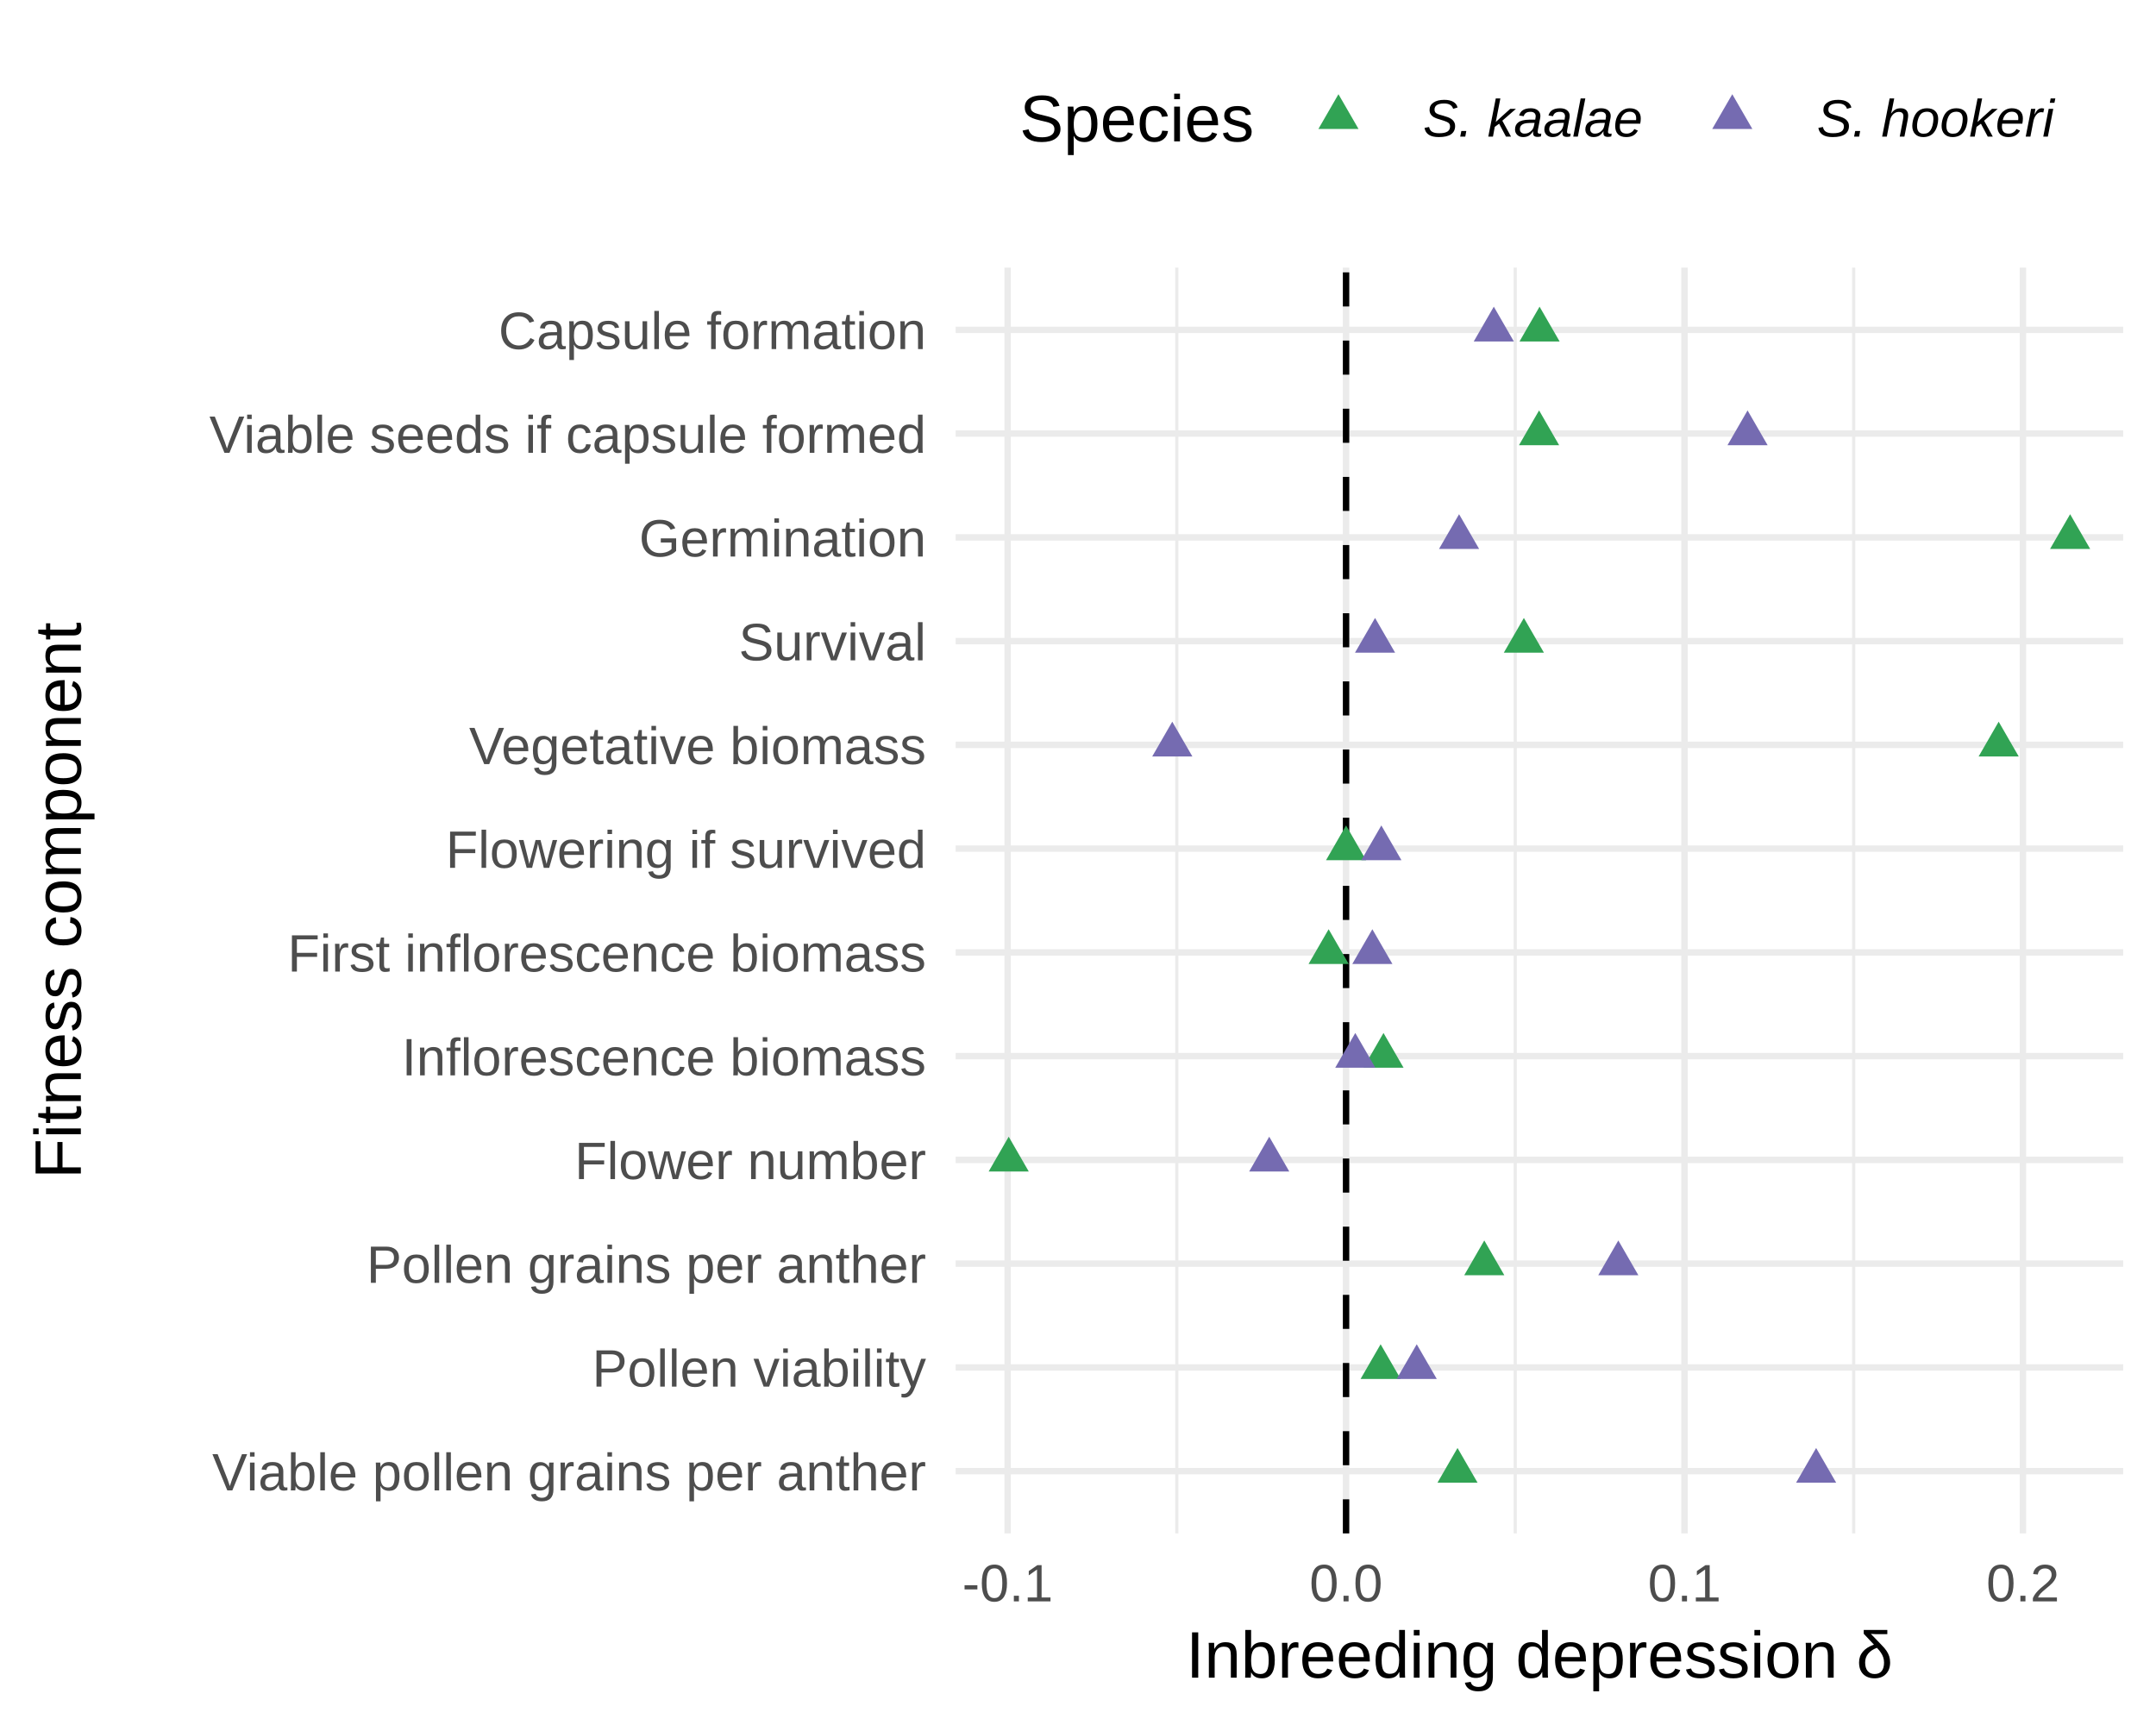
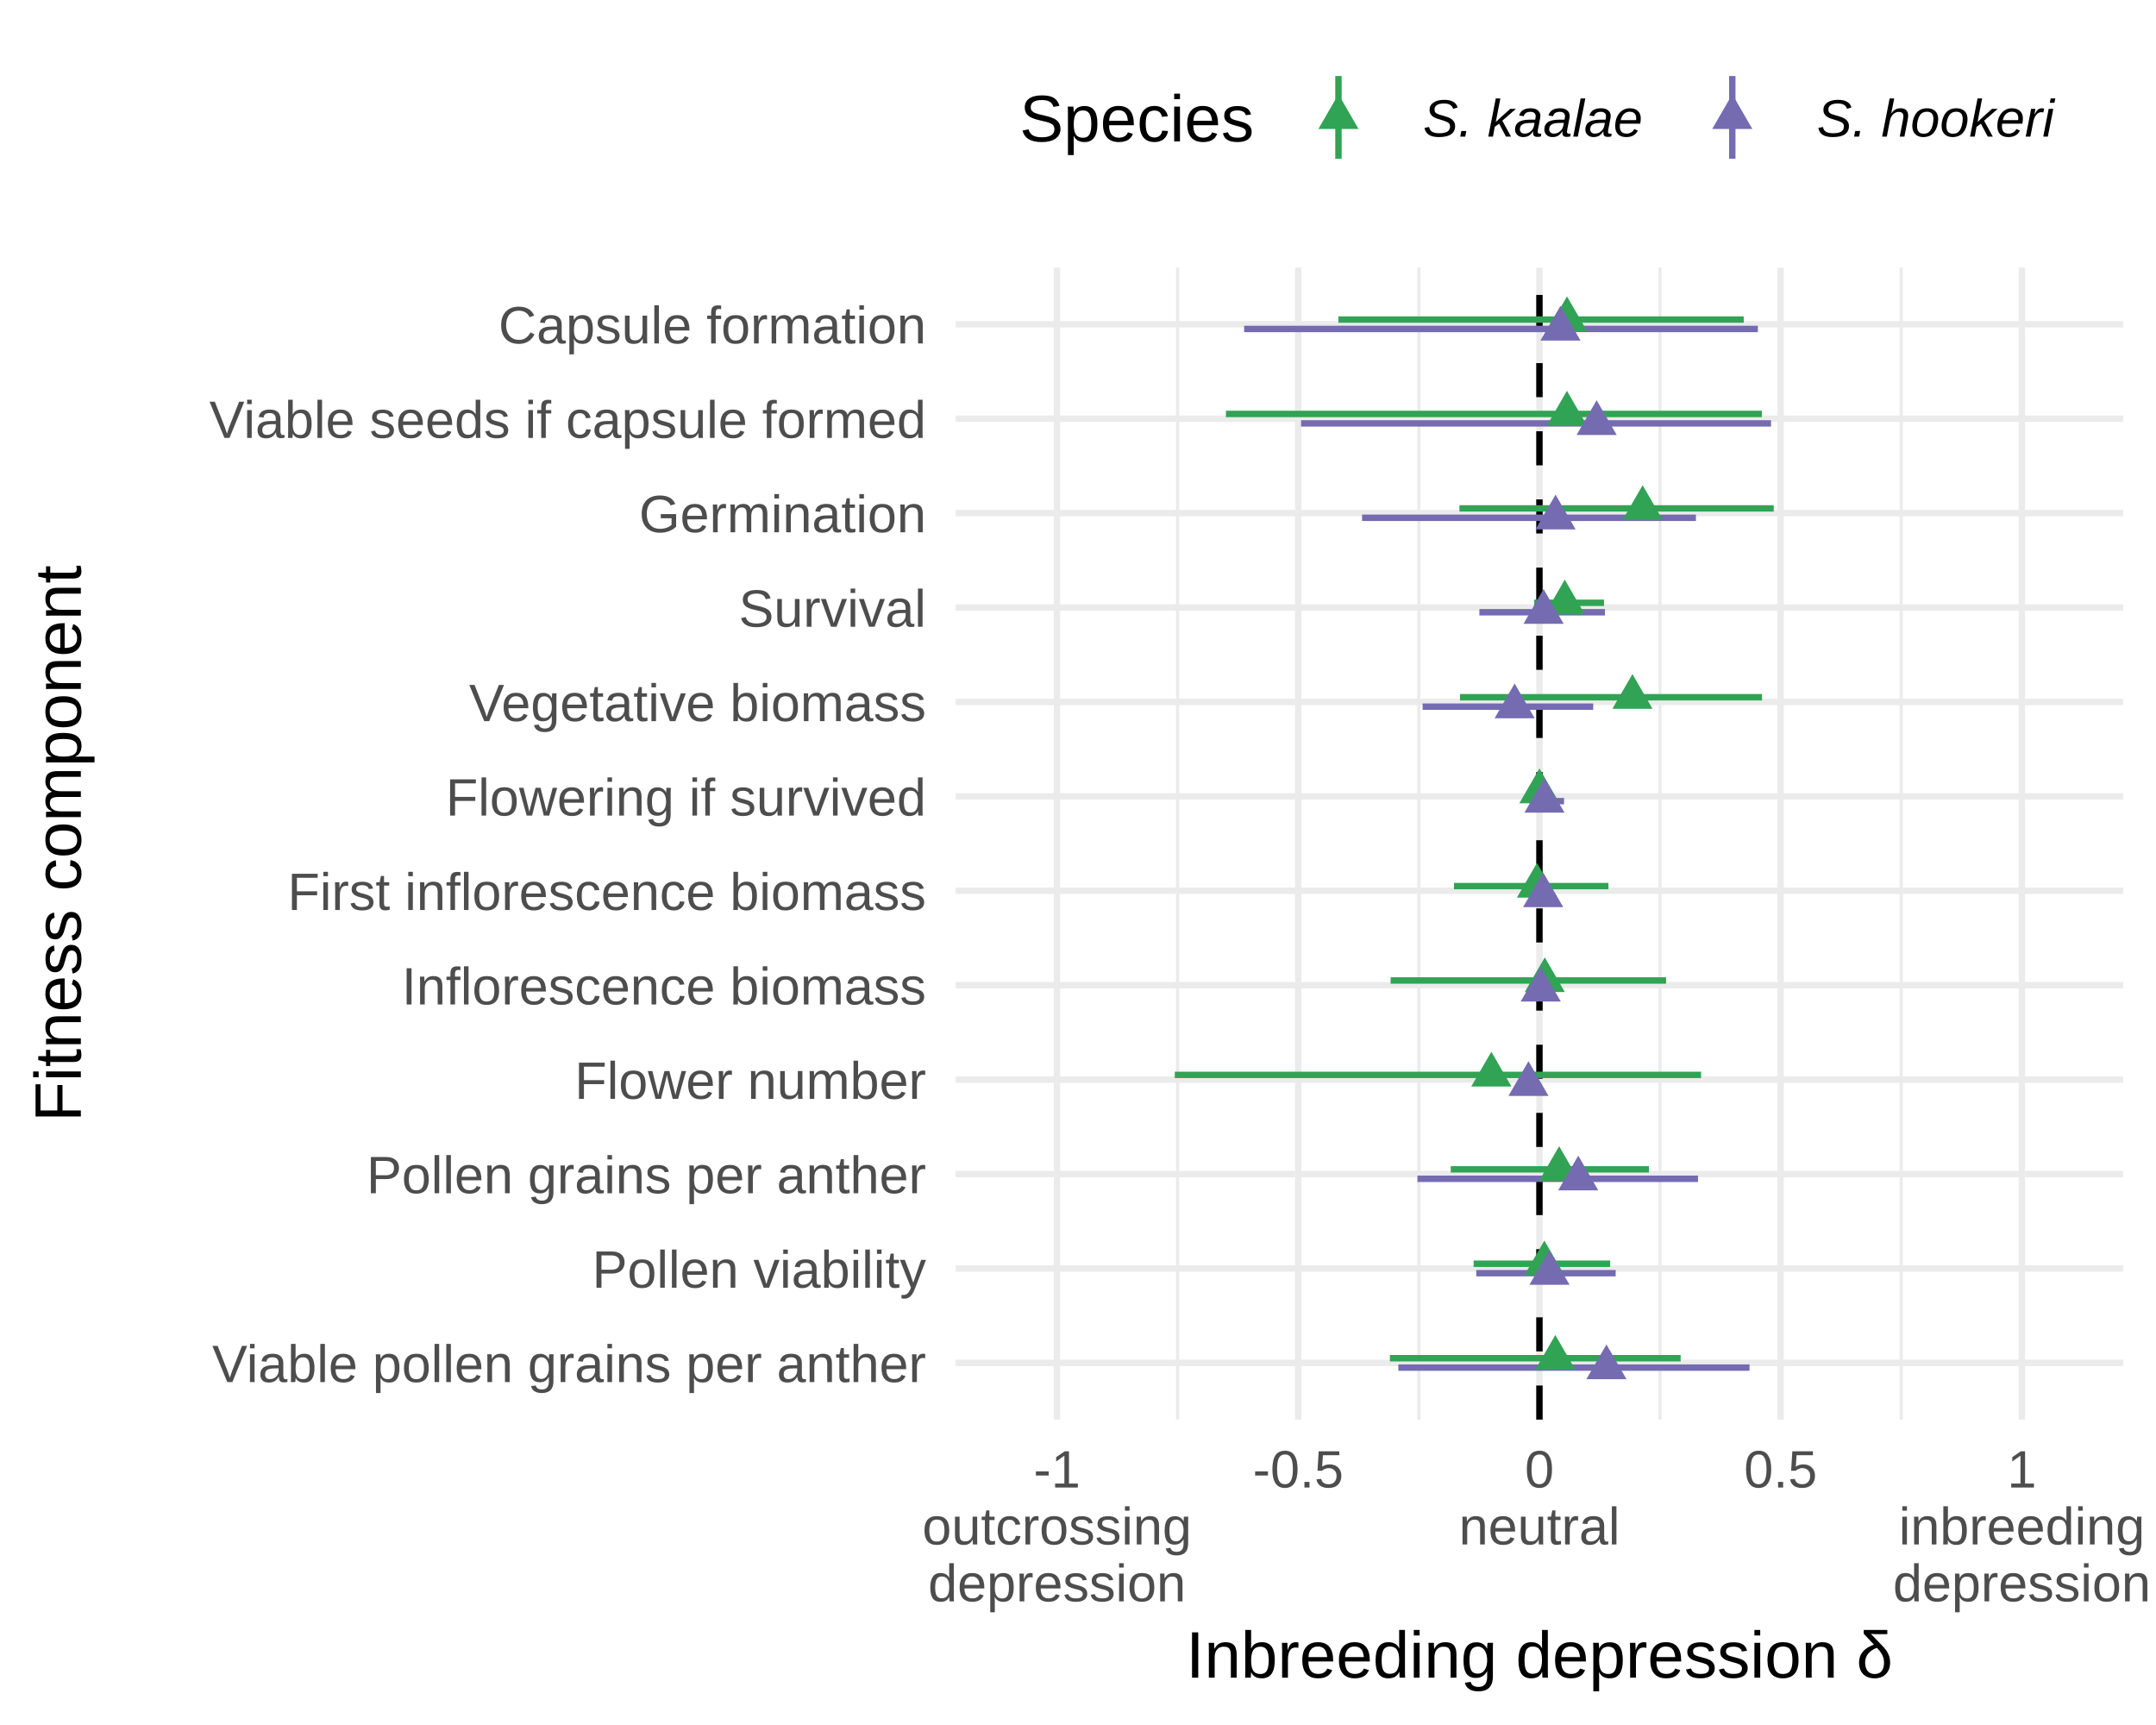
<svg xmlns="http://www.w3.org/2000/svg" class="svglite" width="360.00pt" height="288.00pt" viewBox="0 0 360.00 288.00">
  <defs>
    <style type="text/css">
    .svglite line, .svglite polyline, .svglite polygon, .svglite path, .svglite rect, .svglite circle {
      fill: none;
      stroke: #000000;
      stroke-linecap: round;
      stroke-linejoin: round;
      stroke-miterlimit: 10.00;
    }
  </style>
  </defs>
  <rect width="100%" height="100%" style="stroke: none; fill: #FFFFFF;" />
  <defs>
    <clipPath id="cpMC4wMHwzNjAuMDB8MC4wMHwyODguMDA=">
      <rect x="0.00" y="0.00" width="360.00" height="288.00" />
    </clipPath>
  </defs>
  <g clip-path="url(#cpMC4wMHwzNjAuMDB8MC4wMHwyODguMDA=)">
</g>
  <defs>
-     <clipPath id="cpMTU5LjU3fDM1NC41Mnw0NC42OHwyNTYuMDE=">
-       <rect x="159.57" y="44.68" width="194.95" height="211.34" />
+     <clipPath id="cpMTU5LjU3fDM1NC41Mnw0NC42OHwyMzcuMDE=">
+       <rect x="159.57" y="44.68" width="194.95" height="192.33" />
    </clipPath>
  </defs>
-   <g clip-path="url(#cpMTU5LjU3fDM1NC41Mnw0NC42OHwyNTYuMDE=)">
-     <polyline points="196.50,256.01 196.50,44.68 " style="stroke-width: 0.53; stroke: #EBEBEB; stroke-linecap: butt;" />
-     <polyline points="253.01,256.01 253.01,44.68 " style="stroke-width: 0.53; stroke: #EBEBEB; stroke-linecap: butt;" />
-     <polyline points="309.52,256.01 309.52,44.68 " style="stroke-width: 0.53; stroke: #EBEBEB; stroke-linecap: butt;" />
-     <polyline points="159.57,245.62 354.52,245.62 " style="stroke-width: 1.07; stroke: #EBEBEB; stroke-linecap: butt;" />
-     <polyline points="159.57,228.30 354.52,228.30 " style="stroke-width: 1.07; stroke: #EBEBEB; stroke-linecap: butt;" />
-     <polyline points="159.57,210.97 354.52,210.97 " style="stroke-width: 1.07; stroke: #EBEBEB; stroke-linecap: butt;" />
-     <polyline points="159.57,193.65 354.52,193.65 " style="stroke-width: 1.07; stroke: #EBEBEB; stroke-linecap: butt;" />
-     <polyline points="159.57,176.33 354.52,176.33 " style="stroke-width: 1.07; stroke: #EBEBEB; stroke-linecap: butt;" />
-     <polyline points="159.57,159.01 354.52,159.01 " style="stroke-width: 1.07; stroke: #EBEBEB; stroke-linecap: butt;" />
-     <polyline points="159.57,141.68 354.52,141.68 " style="stroke-width: 1.07; stroke: #EBEBEB; stroke-linecap: butt;" />
-     <polyline points="159.57,124.36 354.52,124.36 " style="stroke-width: 1.07; stroke: #EBEBEB; stroke-linecap: butt;" />
-     <polyline points="159.57,107.04 354.52,107.04 " style="stroke-width: 1.07; stroke: #EBEBEB; stroke-linecap: butt;" />
-     <polyline points="159.57,89.72 354.52,89.72 " style="stroke-width: 1.07; stroke: #EBEBEB; stroke-linecap: butt;" />
-     <polyline points="159.57,72.39 354.52,72.39 " style="stroke-width: 1.07; stroke: #EBEBEB; stroke-linecap: butt;" />
-     <polyline points="159.57,55.07 354.52,55.07 " style="stroke-width: 1.07; stroke: #EBEBEB; stroke-linecap: butt;" />
-     <polyline points="168.25,256.01 168.25,44.68 " style="stroke-width: 1.07; stroke: #EBEBEB; stroke-linecap: butt;" />
-     <polyline points="224.76,256.01 224.76,44.68 " style="stroke-width: 1.07; stroke: #EBEBEB; stroke-linecap: butt;" />
-     <polyline points="281.27,256.01 281.27,44.68 " style="stroke-width: 1.07; stroke: #EBEBEB; stroke-linecap: butt;" />
-     <polyline points="337.78,256.01 337.78,44.68 " style="stroke-width: 1.07; stroke: #EBEBEB; stroke-linecap: butt;" />
-     <line x1="224.76" y1="256.01" x2="224.76" y2="44.68" style="stroke-width: 1.07; stroke-dasharray: 5.69,5.69; stroke-linecap: butt;" />
-     <polygon points="257.07,51.20 260.42,57.01 253.72,57.01 " style="stroke-width: 0.71; stroke: none; fill: #31A354;" />
-     <polygon points="249.43,51.20 252.78,57.01 246.08,57.01 " style="stroke-width: 0.71; stroke: none; fill: #756BB1;" />
-     <polygon points="256.99,68.52 260.34,74.33 253.63,74.33 " style="stroke-width: 0.71; stroke: none; fill: #31A354;" />
-     <polygon points="291.80,68.52 295.15,74.33 288.45,74.33 " style="stroke-width: 0.71; stroke: none; fill: #756BB1;" />
-     <polygon points="345.66,85.85 349.01,91.65 342.31,91.65 " style="stroke-width: 0.71; stroke: none; fill: #31A354;" />
-     <polygon points="243.63,85.85 246.98,91.65 240.28,91.65 " style="stroke-width: 0.71; stroke: none; fill: #756BB1;" />
-     <polygon points="254.45,103.17 257.80,108.97 251.10,108.97 " style="stroke-width: 0.71; stroke: none; fill: #31A354;" />
-     <polygon points="229.60,103.17 232.95,108.97 226.25,108.97 " style="stroke-width: 0.71; stroke: none; fill: #756BB1;" />
-     <polygon points="333.73,120.49 337.08,126.30 330.38,126.30 " style="stroke-width: 0.71; stroke: none; fill: #31A354;" />
-     <polygon points="195.74,120.49 199.10,126.30 192.39,126.30 " style="stroke-width: 0.71; stroke: none; fill: #756BB1;" />
-     <polygon points="224.76,137.81 228.11,143.62 221.41,143.62 " style="stroke-width: 0.71; stroke: none; fill: #31A354;" />
-     <polygon points="230.65,137.81 234.01,143.62 227.30,143.62 " style="stroke-width: 0.71; stroke: none; fill: #756BB1;" />
-     <polygon points="221.85,155.14 225.20,160.94 218.50,160.94 " style="stroke-width: 0.71; stroke: none; fill: #31A354;" />
-     <polygon points="229.15,155.14 232.50,160.94 225.80,160.94 " style="stroke-width: 0.71; stroke: none; fill: #756BB1;" />
-     <polygon points="231.01,172.46 234.36,178.26 227.66,178.26 " style="stroke-width: 0.71; stroke: none; fill: #31A354;" />
-     <polygon points="226.30,172.46 229.65,178.26 222.95,178.26 " style="stroke-width: 0.71; stroke: none; fill: #756BB1;" />
-     <polygon points="168.43,189.78 171.78,195.59 165.08,195.59 " style="stroke-width: 0.71; stroke: none; fill: #31A354;" />
-     <polygon points="211.93,189.78 215.28,195.59 208.58,195.59 " style="stroke-width: 0.71; stroke: none; fill: #756BB1;" />
-     <polygon points="247.84,207.10 251.19,212.91 244.49,212.91 " style="stroke-width: 0.71; stroke: none; fill: #31A354;" />
-     <polygon points="270.22,207.10 273.57,212.91 266.87,212.91 " style="stroke-width: 0.71; stroke: none; fill: #756BB1;" />
-     <polygon points="230.53,224.43 233.88,230.23 227.18,230.23 " style="stroke-width: 0.71; stroke: none; fill: #31A354;" />
-     <polygon points="236.56,224.43 239.91,230.23 233.21,230.23 " style="stroke-width: 0.71; stroke: none; fill: #756BB1;" />
-     <polygon points="243.37,241.75 246.72,247.55 240.02,247.55 " style="stroke-width: 0.71; stroke: none; fill: #31A354;" />
-     <polygon points="303.25,241.75 306.60,247.55 299.90,247.55 " style="stroke-width: 0.71; stroke: none; fill: #756BB1;" />
+   <g clip-path="url(#cpMTU5LjU3fDM1NC41Mnw0NC42OHwyMzcuMDE=)">
+     <polyline points="196.63,237.01 196.63,44.68 " style="stroke-width: 0.53; stroke: #EBEBEB; stroke-linecap: butt;" />
+     <polyline points="236.91,237.01 236.91,44.68 " style="stroke-width: 0.53; stroke: #EBEBEB; stroke-linecap: butt;" />
+     <polyline points="277.19,237.01 277.19,44.68 " style="stroke-width: 0.53; stroke: #EBEBEB; stroke-linecap: butt;" />
+     <polyline points="317.46,237.01 317.46,44.68 " style="stroke-width: 0.53; stroke: #EBEBEB; stroke-linecap: butt;" />
+     <polyline points="159.57,227.55 354.52,227.55 " style="stroke-width: 1.07; stroke: #EBEBEB; stroke-linecap: butt;" />
+     <polyline points="159.57,211.78 354.52,211.78 " style="stroke-width: 1.07; stroke: #EBEBEB; stroke-linecap: butt;" />
+     <polyline points="159.57,196.02 354.52,196.02 " style="stroke-width: 1.07; stroke: #EBEBEB; stroke-linecap: butt;" />
+     <polyline points="159.57,180.25 354.52,180.25 " style="stroke-width: 1.07; stroke: #EBEBEB; stroke-linecap: butt;" />
+     <polyline points="159.57,164.49 354.52,164.49 " style="stroke-width: 1.07; stroke: #EBEBEB; stroke-linecap: butt;" />
+     <polyline points="159.57,148.72 354.52,148.72 " style="stroke-width: 1.07; stroke: #EBEBEB; stroke-linecap: butt;" />
+     <polyline points="159.57,132.96 354.52,132.96 " style="stroke-width: 1.07; stroke: #EBEBEB; stroke-linecap: butt;" />
+     <polyline points="159.57,117.19 354.52,117.19 " style="stroke-width: 1.07; stroke: #EBEBEB; stroke-linecap: butt;" />
+     <polyline points="159.57,101.43 354.52,101.43 " style="stroke-width: 1.07; stroke: #EBEBEB; stroke-linecap: butt;" />
+     <polyline points="159.57,85.67 354.52,85.67 " style="stroke-width: 1.07; stroke: #EBEBEB; stroke-linecap: butt;" />
+     <polyline points="159.57,69.90 354.52,69.90 " style="stroke-width: 1.07; stroke: #EBEBEB; stroke-linecap: butt;" />
+     <polyline points="159.57,54.14 354.52,54.14 " style="stroke-width: 1.07; stroke: #EBEBEB; stroke-linecap: butt;" />
+     <polyline points="176.49,237.01 176.49,44.68 " style="stroke-width: 1.07; stroke: #EBEBEB; stroke-linecap: butt;" />
+     <polyline points="216.77,237.01 216.77,44.68 " style="stroke-width: 1.07; stroke: #EBEBEB; stroke-linecap: butt;" />
+     <polyline points="257.05,237.01 257.05,44.68 " style="stroke-width: 1.07; stroke: #EBEBEB; stroke-linecap: butt;" />
+     <polyline points="297.32,237.01 297.32,44.68 " style="stroke-width: 1.07; stroke: #EBEBEB; stroke-linecap: butt;" />
+     <polyline points="337.60,237.01 337.60,44.68 " style="stroke-width: 1.07; stroke: #EBEBEB; stroke-linecap: butt;" />
+     <line x1="257.05" y1="237.01" x2="257.05" y2="44.68" style="stroke-width: 1.07; stroke-dasharray: 5.69,5.69; stroke-linecap: butt;" />
+     <line x1="223.48" y1="53.35" x2="291.16" y2="53.35" style="stroke-width: 1.07; stroke: #31A354; stroke-linecap: butt;" />
+     <line x1="207.74" y1="54.92" x2="293.52" y2="54.92" style="stroke-width: 1.07; stroke: #756BB1; stroke-linecap: butt;" />
+     <line x1="204.70" y1="69.11" x2="294.19" y2="69.11" style="stroke-width: 1.07; stroke: #31A354; stroke-linecap: butt;" />
+     <line x1="217.25" y1="70.69" x2="295.72" y2="70.69" style="stroke-width: 1.07; stroke: #756BB1; stroke-linecap: butt;" />
+     <line x1="243.69" y1="84.88" x2="296.17" y2="84.88" style="stroke-width: 1.07; stroke: #31A354; stroke-linecap: butt;" />
+     <line x1="227.43" y1="86.45" x2="283.18" y2="86.45" style="stroke-width: 1.07; stroke: #756BB1; stroke-linecap: butt;" />
+     <line x1="256.16" y1="100.64" x2="267.83" y2="100.64" style="stroke-width: 1.07; stroke: #31A354; stroke-linecap: butt;" />
+     <line x1="247.02" y1="102.22" x2="267.99" y2="102.22" style="stroke-width: 1.07; stroke: #756BB1; stroke-linecap: butt;" />
+     <line x1="243.78" y1="116.41" x2="294.21" y2="116.41" style="stroke-width: 1.07; stroke: #31A354; stroke-linecap: butt;" />
+     <line x1="237.54" y1="117.98" x2="266.03" y2="117.98" style="stroke-width: 1.07; stroke: #756BB1; stroke-linecap: butt;" />
+     <line x1="255.40" y1="133.75" x2="261.16" y2="133.75" style="stroke-width: 1.07; stroke: #756BB1; stroke-linecap: butt;" />
+     <line x1="242.78" y1="147.94" x2="268.57" y2="147.94" style="stroke-width: 1.07; stroke: #31A354; stroke-linecap: butt;" />
+     <line x1="232.20" y1="163.70" x2="278.20" y2="163.70" style="stroke-width: 1.07; stroke: #31A354; stroke-linecap: butt;" />
+     <line x1="196.16" y1="179.46" x2="284.04" y2="179.46" style="stroke-width: 1.07; stroke: #31A354; stroke-linecap: butt;" />
+     <line x1="242.24" y1="195.23" x2="275.33" y2="195.23" style="stroke-width: 1.07; stroke: #31A354; stroke-linecap: butt;" />
+     <line x1="236.68" y1="196.81" x2="283.53" y2="196.81" style="stroke-width: 1.07; stroke: #756BB1; stroke-linecap: butt;" />
+     <line x1="246.06" y1="210.99" x2="268.86" y2="210.99" style="stroke-width: 1.07; stroke: #31A354; stroke-linecap: butt;" />
+     <line x1="246.50" y1="212.57" x2="269.78" y2="212.57" style="stroke-width: 1.07; stroke: #756BB1; stroke-linecap: butt;" />
+     <line x1="232.08" y1="226.76" x2="280.63" y2="226.76" style="stroke-width: 1.07; stroke: #31A354; stroke-linecap: butt;" />
+     <line x1="233.49" y1="228.33" x2="292.13" y2="228.33" style="stroke-width: 1.07; stroke: #756BB1; stroke-linecap: butt;" />
+     <polygon points="261.65,49.48 265.00,55.28 258.30,55.28 " style="stroke-width: 0.71; stroke: none; fill: #31A354;" />
+     <polygon points="260.56,51.05 263.91,56.86 257.21,56.86 " style="stroke-width: 0.71; stroke: none; fill: #756BB1;" />
+     <polygon points="261.64,65.24 264.99,71.05 258.29,71.05 " style="stroke-width: 0.71; stroke: none; fill: #31A354;" />
+     <polygon points="266.60,66.82 269.95,72.62 263.25,72.62 " style="stroke-width: 0.71; stroke: none; fill: #756BB1;" />
+     <polygon points="274.28,81.01 277.63,86.81 270.93,86.81 " style="stroke-width: 0.71; stroke: none; fill: #31A354;" />
+     <polygon points="259.74,82.58 263.09,88.39 256.39,88.39 " style="stroke-width: 0.71; stroke: none; fill: #756BB1;" />
+     <polygon points="261.28,96.77 264.63,102.58 257.93,102.58 " style="stroke-width: 0.71; stroke: none; fill: #31A354;" />
+     <polygon points="257.74,98.35 261.09,104.15 254.39,104.15 " style="stroke-width: 0.71; stroke: none; fill: #756BB1;" />
+     <polygon points="272.58,112.54 275.93,118.34 269.23,118.34 " style="stroke-width: 0.71; stroke: none; fill: #31A354;" />
+     <polygon points="252.91,114.11 256.26,119.92 249.56,119.92 " style="stroke-width: 0.71; stroke: none; fill: #756BB1;" />
+     <polygon points="257.05,128.30 260.40,134.11 253.69,134.11 " style="stroke-width: 0.71; stroke: none; fill: #31A354;" />
+     <polygon points="257.89,129.88 261.24,135.68 254.54,135.68 " style="stroke-width: 0.71; stroke: none; fill: #756BB1;" />
+     <polygon points="256.63,144.07 259.98,149.87 253.28,149.87 " style="stroke-width: 0.71; stroke: none; fill: #31A354;" />
+     <polygon points="257.67,145.64 261.02,151.45 254.32,151.45 " style="stroke-width: 0.71; stroke: none; fill: #756BB1;" />
+     <polygon points="257.94,159.83 261.29,165.63 254.59,165.63 " style="stroke-width: 0.71; stroke: none; fill: #31A354;" />
+     <polygon points="257.27,161.41 260.62,167.21 253.91,167.21 " style="stroke-width: 0.71; stroke: none; fill: #756BB1;" />
+     <polygon points="249.02,175.59 252.37,181.40 245.66,181.40 " style="stroke-width: 0.71; stroke: none; fill: #31A354;" />
+     <polygon points="255.22,177.17 258.57,182.98 251.87,182.98 " style="stroke-width: 0.71; stroke: none; fill: #756BB1;" />
+     <polygon points="260.34,191.36 263.69,197.16 256.99,197.16 " style="stroke-width: 0.71; stroke: none; fill: #31A354;" />
+     <polygon points="263.53,192.94 266.88,198.74 260.18,198.74 " style="stroke-width: 0.71; stroke: none; fill: #756BB1;" />
+     <polygon points="257.87,207.12 261.22,212.93 254.52,212.93 " style="stroke-width: 0.71; stroke: none; fill: #31A354;" />
+     <polygon points="258.73,208.70 262.08,214.50 255.38,214.50 " style="stroke-width: 0.71; stroke: none; fill: #756BB1;" />
+     <polygon points="259.70,222.89 263.05,228.69 256.35,228.69 " style="stroke-width: 0.71; stroke: none; fill: #31A354;" />
+     <polygon points="268.24,224.47 271.59,230.27 264.88,230.27 " style="stroke-width: 0.71; stroke: none; fill: #756BB1;" />
  </g>
  <g clip-path="url(#cpMC4wMHwzNjAuMDB8MC4wMHwyODguMDA=)">
-     <text x="154.64" y="248.83" text-anchor="end" style="font-size: 8.80px; fill: #4D4D4D; font-family: Arial;" textLength="135.98px" lengthAdjust="spacingAndGlyphs">Viable pollen grains per anther</text>
-     <text x="154.64" y="231.50" text-anchor="end" style="font-size: 8.80px; fill: #4D4D4D; font-family: Arial;" textLength="63.68px" lengthAdjust="spacingAndGlyphs">Pollen viability</text>
-     <text x="154.64" y="214.18" text-anchor="end" style="font-size: 8.80px; fill: #4D4D4D; font-family: Arial;" textLength="105.47px" lengthAdjust="spacingAndGlyphs">Pollen grains per anther</text>
-     <text x="154.64" y="196.86" text-anchor="end" style="font-size: 8.80px; fill: #4D4D4D; font-family: Arial;" textLength="66.24px" lengthAdjust="spacingAndGlyphs">Flower number</text>
-     <text x="154.64" y="179.54" text-anchor="end" style="font-size: 8.80px; fill: #4D4D4D; font-family: Arial;" textLength="97.94px" lengthAdjust="spacingAndGlyphs">Inflorescence biomass</text>
-     <text x="154.64" y="162.21" text-anchor="end" style="font-size: 8.80px; fill: #4D4D4D; font-family: Arial;" textLength="119.11px" lengthAdjust="spacingAndGlyphs">First inflorescence biomass</text>
-     <text x="154.64" y="144.89" text-anchor="end" style="font-size: 8.80px; fill: #4D4D4D; font-family: Arial;" textLength="91.49px" lengthAdjust="spacingAndGlyphs">Flowering if survived</text>
-     <text x="154.64" y="127.57" text-anchor="end" style="font-size: 8.80px; fill: #4D4D4D; font-family: Arial;" textLength="86.46px" lengthAdjust="spacingAndGlyphs">Vegetative biomass</text>
-     <text x="154.64" y="110.25" text-anchor="end" style="font-size: 8.80px; fill: #4D4D4D; font-family: Arial;" textLength="35.47px" lengthAdjust="spacingAndGlyphs">Survival</text>
-     <text x="154.64" y="92.92" text-anchor="end" style="font-size: 8.80px; fill: #4D4D4D; font-family: Arial;" textLength="54.53px" lengthAdjust="spacingAndGlyphs">Germination</text>
-     <text x="154.64" y="75.60" text-anchor="end" style="font-size: 8.80px; fill: #4D4D4D; font-family: Arial;" textLength="134.78px" lengthAdjust="spacingAndGlyphs">Viable seeds if capsule formed</text>
-     <text x="154.64" y="58.28" text-anchor="end" style="font-size: 8.80px; fill: #4D4D4D; font-family: Arial;" textLength="80.70px" lengthAdjust="spacingAndGlyphs">Capsule formation</text>
-     <text x="168.25" y="267.36" text-anchor="middle" style="font-size: 8.80px; fill: #4D4D4D; font-family: Arial;" textLength="17.16px" lengthAdjust="spacingAndGlyphs">-0.1</text>
-     <text x="224.76" y="267.36" text-anchor="middle" style="font-size: 8.80px; fill: #4D4D4D; font-family: Arial;" textLength="13.98px" lengthAdjust="spacingAndGlyphs">0.0</text>
-     <text x="281.27" y="267.36" text-anchor="middle" style="font-size: 8.80px; fill: #4D4D4D; font-family: Arial;" textLength="13.98px" lengthAdjust="spacingAndGlyphs">0.1</text>
-     <text x="337.78" y="267.36" text-anchor="middle" style="font-size: 8.80px; fill: #4D4D4D; font-family: Arial;" textLength="13.98px" lengthAdjust="spacingAndGlyphs">0.2</text>
+     <text x="154.64" y="230.75" text-anchor="end" style="font-size: 8.80px; fill: #4D4D4D; font-family: Arial;" textLength="135.98px" lengthAdjust="spacingAndGlyphs">Viable pollen grains per anther</text>
+     <text x="154.64" y="214.99" text-anchor="end" style="font-size: 8.80px; fill: #4D4D4D; font-family: Arial;" textLength="63.68px" lengthAdjust="spacingAndGlyphs">Pollen viability</text>
+     <text x="154.64" y="199.22" text-anchor="end" style="font-size: 8.80px; fill: #4D4D4D; font-family: Arial;" textLength="105.47px" lengthAdjust="spacingAndGlyphs">Pollen grains per anther</text>
+     <text x="154.64" y="183.46" text-anchor="end" style="font-size: 8.80px; fill: #4D4D4D; font-family: Arial;" textLength="66.24px" lengthAdjust="spacingAndGlyphs">Flower number</text>
+     <text x="154.64" y="167.70" text-anchor="end" style="font-size: 8.80px; fill: #4D4D4D; font-family: Arial;" textLength="97.94px" lengthAdjust="spacingAndGlyphs">Inflorescence biomass</text>
+     <text x="154.64" y="151.93" text-anchor="end" style="font-size: 8.80px; fill: #4D4D4D; font-family: Arial;" textLength="119.11px" lengthAdjust="spacingAndGlyphs">First inflorescence biomass</text>
+     <text x="154.64" y="136.17" text-anchor="end" style="font-size: 8.80px; fill: #4D4D4D; font-family: Arial;" textLength="91.49px" lengthAdjust="spacingAndGlyphs">Flowering if survived</text>
+     <text x="154.64" y="120.40" text-anchor="end" style="font-size: 8.80px; fill: #4D4D4D; font-family: Arial;" textLength="86.46px" lengthAdjust="spacingAndGlyphs">Vegetative biomass</text>
+     <text x="154.64" y="104.64" text-anchor="end" style="font-size: 8.80px; fill: #4D4D4D; font-family: Arial;" textLength="35.47px" lengthAdjust="spacingAndGlyphs">Survival</text>
+     <text x="154.64" y="88.87" text-anchor="end" style="font-size: 8.80px; fill: #4D4D4D; font-family: Arial;" textLength="54.53px" lengthAdjust="spacingAndGlyphs">Germination</text>
+     <text x="154.64" y="73.11" text-anchor="end" style="font-size: 8.80px; fill: #4D4D4D; font-family: Arial;" textLength="134.78px" lengthAdjust="spacingAndGlyphs">Viable seeds if capsule formed</text>
+     <text x="154.64" y="57.34" text-anchor="end" style="font-size: 8.80px; fill: #4D4D4D; font-family: Arial;" textLength="80.70px" lengthAdjust="spacingAndGlyphs">Capsule formation</text>
+     <text x="176.49" y="248.35" text-anchor="middle" style="font-size: 8.80px; fill: #4D4D4D; font-family: Arial;" textLength="8.77px" lengthAdjust="spacingAndGlyphs">-1</text>
+     <text x="176.49" y="257.86" text-anchor="middle" style="font-size: 8.80px; fill: #4D4D4D; font-family: Arial;" textLength="50.83px" lengthAdjust="spacingAndGlyphs">outcrossing</text>
+     <text x="176.49" y="267.36" text-anchor="middle" style="font-size: 8.80px; fill: #4D4D4D; font-family: Arial;" textLength="48.00px" lengthAdjust="spacingAndGlyphs">depression</text>
+     <text x="216.77" y="248.35" text-anchor="middle" style="font-size: 8.80px; fill: #4D4D4D; font-family: Arial;" textLength="17.16px" lengthAdjust="spacingAndGlyphs">-0.5</text>
+     <text x="257.05" y="248.35" text-anchor="middle" style="font-size: 8.80px; fill: #4D4D4D; font-family: Arial;" textLength="5.59px" lengthAdjust="spacingAndGlyphs">0</text>
+     <text x="257.05" y="257.86" text-anchor="middle" style="font-size: 8.80px; fill: #4D4D4D; font-family: Arial;" textLength="31.46px" lengthAdjust="spacingAndGlyphs">neutral</text>
+     <text x="297.32" y="248.35" text-anchor="middle" style="font-size: 8.80px; fill: #4D4D4D; font-family: Arial;" textLength="13.98px" lengthAdjust="spacingAndGlyphs">0.5</text>
+     <text x="337.60" y="248.35" text-anchor="middle" style="font-size: 8.80px; fill: #4D4D4D; font-family: Arial;" textLength="5.59px" lengthAdjust="spacingAndGlyphs">1</text>
+     <text x="337.60" y="257.86" text-anchor="middle" style="font-size: 8.80px; fill: #4D4D4D; font-family: Arial;" textLength="47.05px" lengthAdjust="spacingAndGlyphs">inbreeding</text>
+     <text x="337.60" y="267.36" text-anchor="middle" style="font-size: 8.80px; fill: #4D4D4D; font-family: Arial;" textLength="48.00px" lengthAdjust="spacingAndGlyphs">depression</text>
    <text x="257.05" y="280.10" text-anchor="middle" style="font-size: 11.00px; font-family: Arial;" textLength="132.75px" lengthAdjust="spacingAndGlyphs">Inbreeding depression δ</text>
-     <text transform="translate(13.50,150.35) rotate(-90)" text-anchor="middle" style="font-size: 11.00px; font-family: Arial;" textLength="103.83px" lengthAdjust="spacingAndGlyphs">Fitness component</text>
+     <text transform="translate(13.50,140.84) rotate(-90)" text-anchor="middle" style="font-size: 11.00px; font-family: Arial;" textLength="103.83px" lengthAdjust="spacingAndGlyphs">Fitness component</text>
    <text x="170.25" y="23.61" style="font-size: 11.00px; font-family: Arial;" textLength="42.34px" lengthAdjust="spacingAndGlyphs">Species</text>
+     <line x1="223.49" y1="26.51" x2="223.49" y2="12.69" style="stroke-width: 1.07; stroke: #31A354; stroke-linecap: butt;" />
    <polygon points="223.49,15.73 226.84,21.53 220.14,21.53 " style="stroke-width: 0.71; stroke: none; fill: #31A354;" />
+     <line x1="289.25" y1="26.51" x2="289.25" y2="12.69" style="stroke-width: 1.07; stroke: #756BB1; stroke-linecap: butt;" />
    <polygon points="289.25,15.73 292.60,21.53 285.90,21.53 " style="stroke-width: 0.71; stroke: none; fill: #756BB1;" />
    <text x="237.61" y="22.81" style="font-size: 8.80px; font-style: italic; font-family: Arial;" textLength="40.31px" lengthAdjust="spacingAndGlyphs">S. kaalae</text>
    <text x="303.37" y="22.81" style="font-size: 8.80px; font-style: italic; font-family: Arial;" textLength="44.09px" lengthAdjust="spacingAndGlyphs">S. hookeri</text>
  </g>
</svg>
